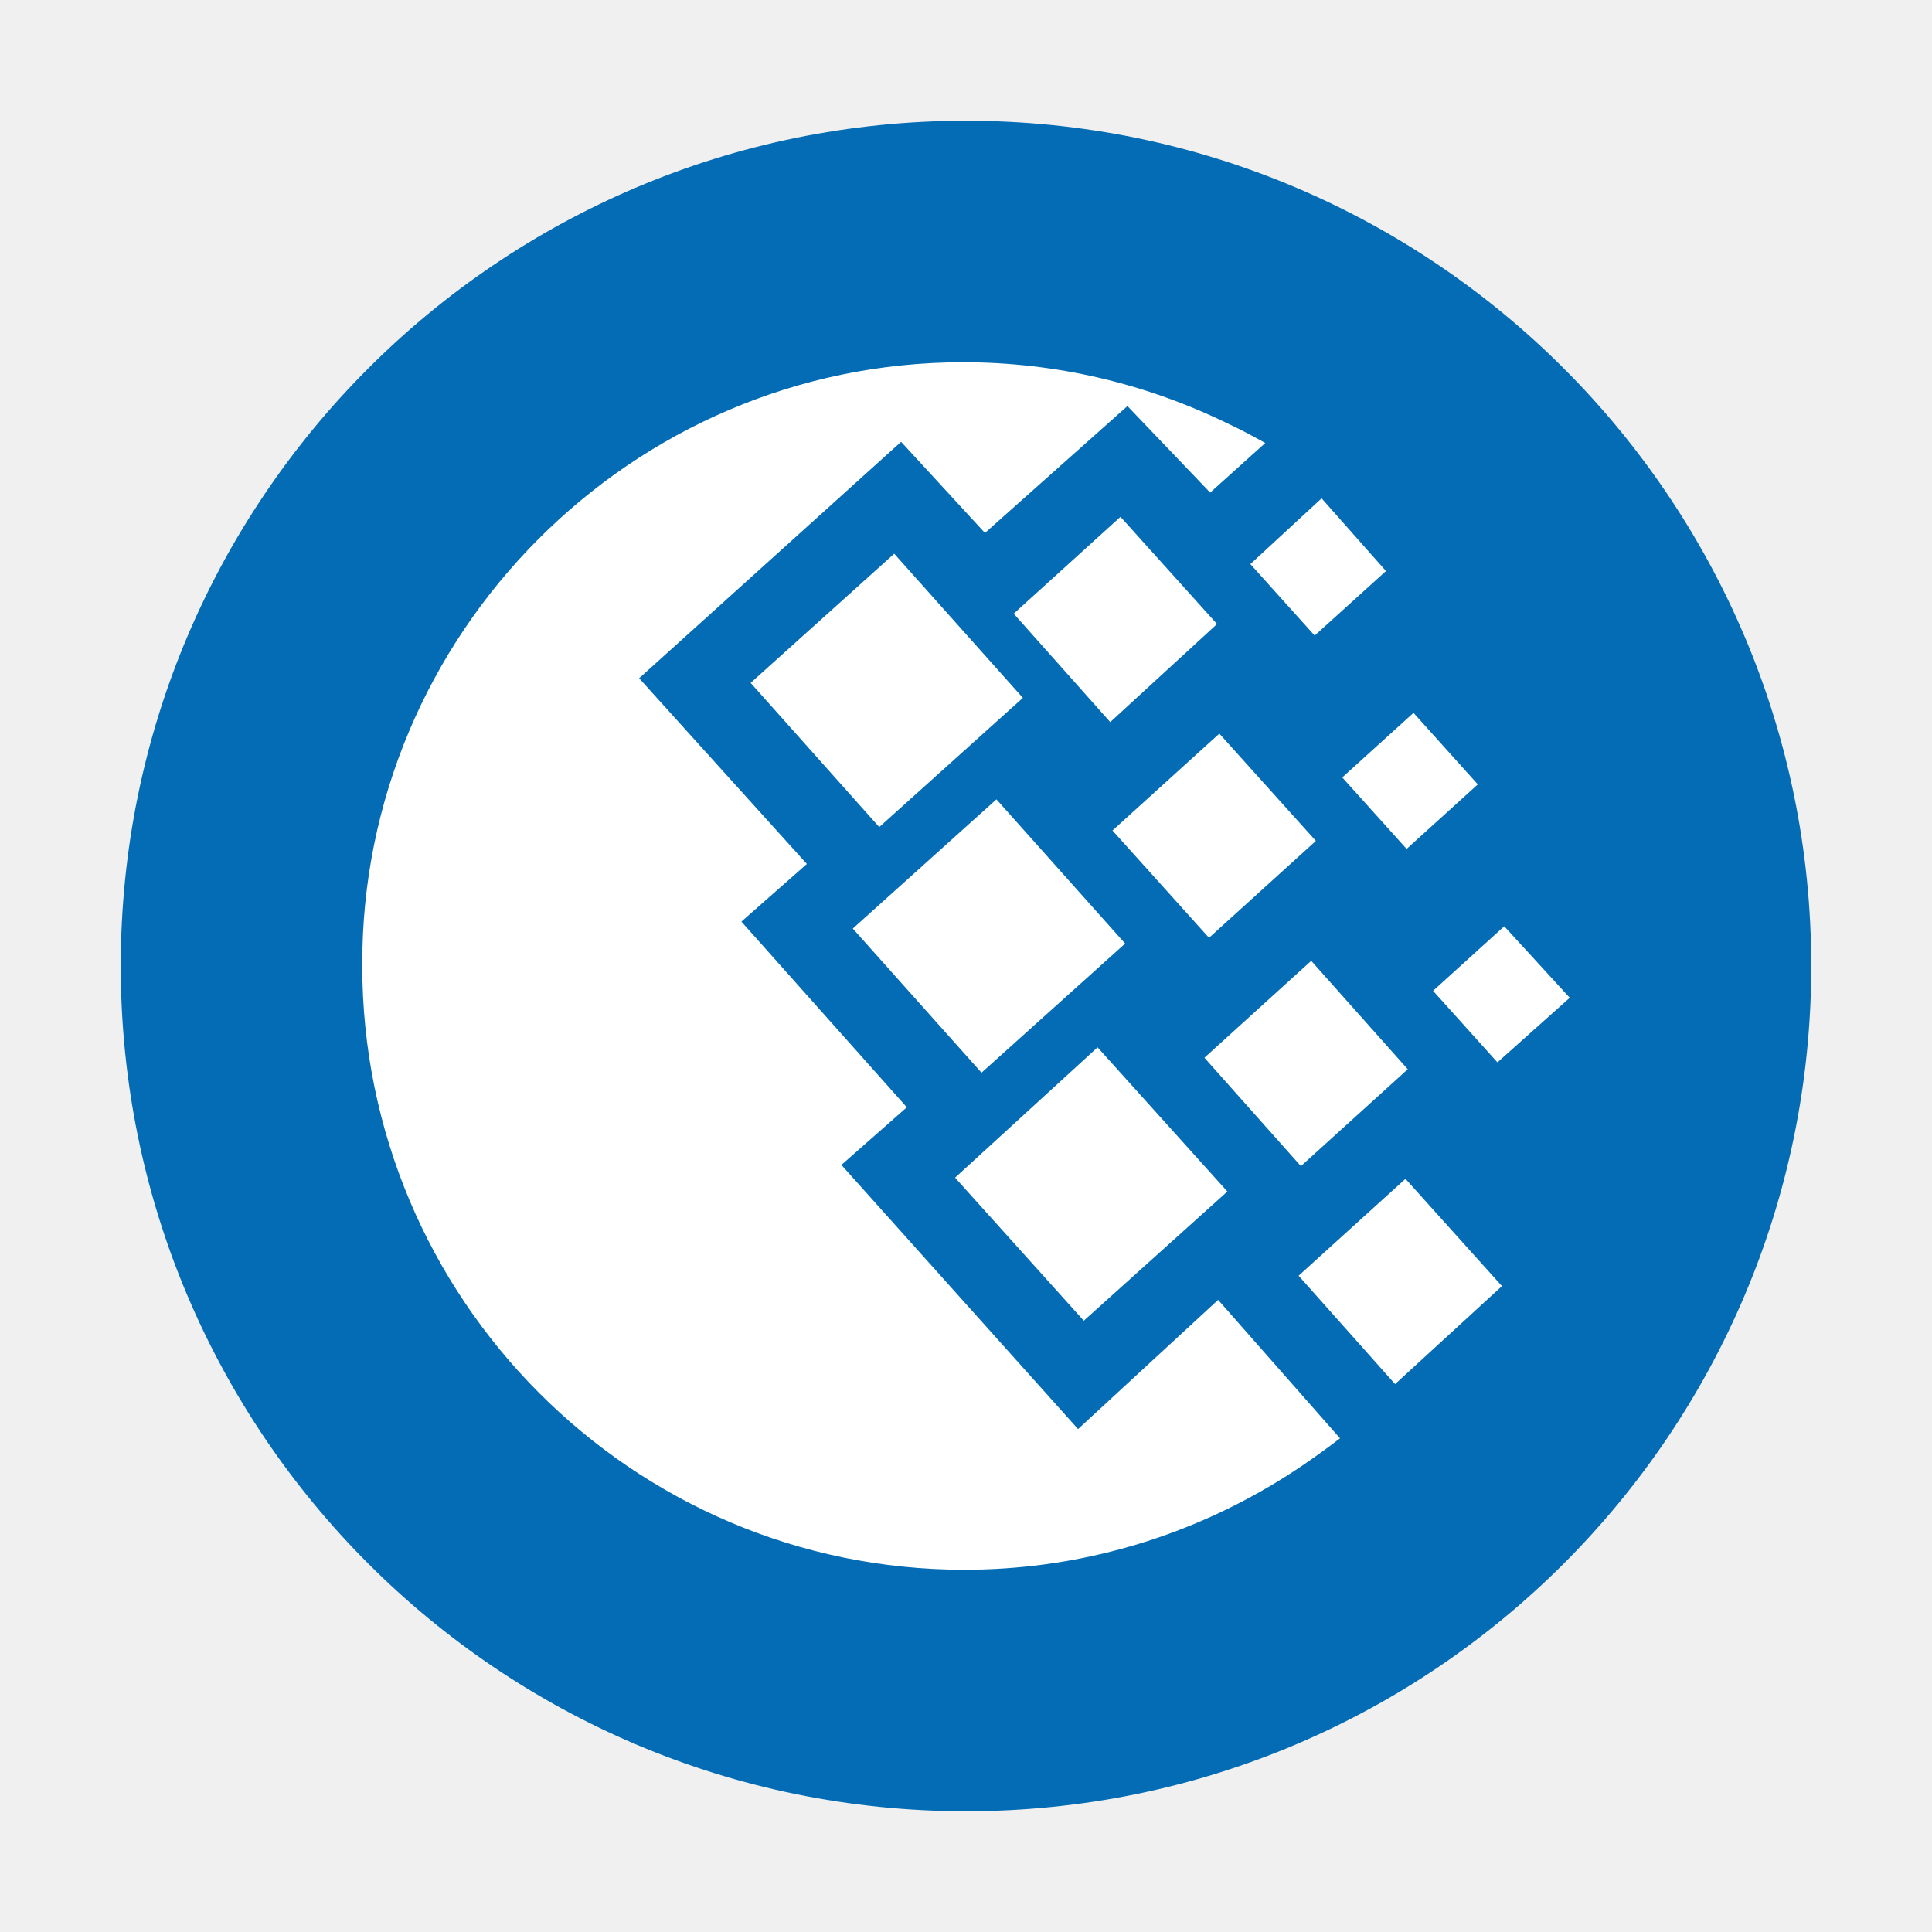
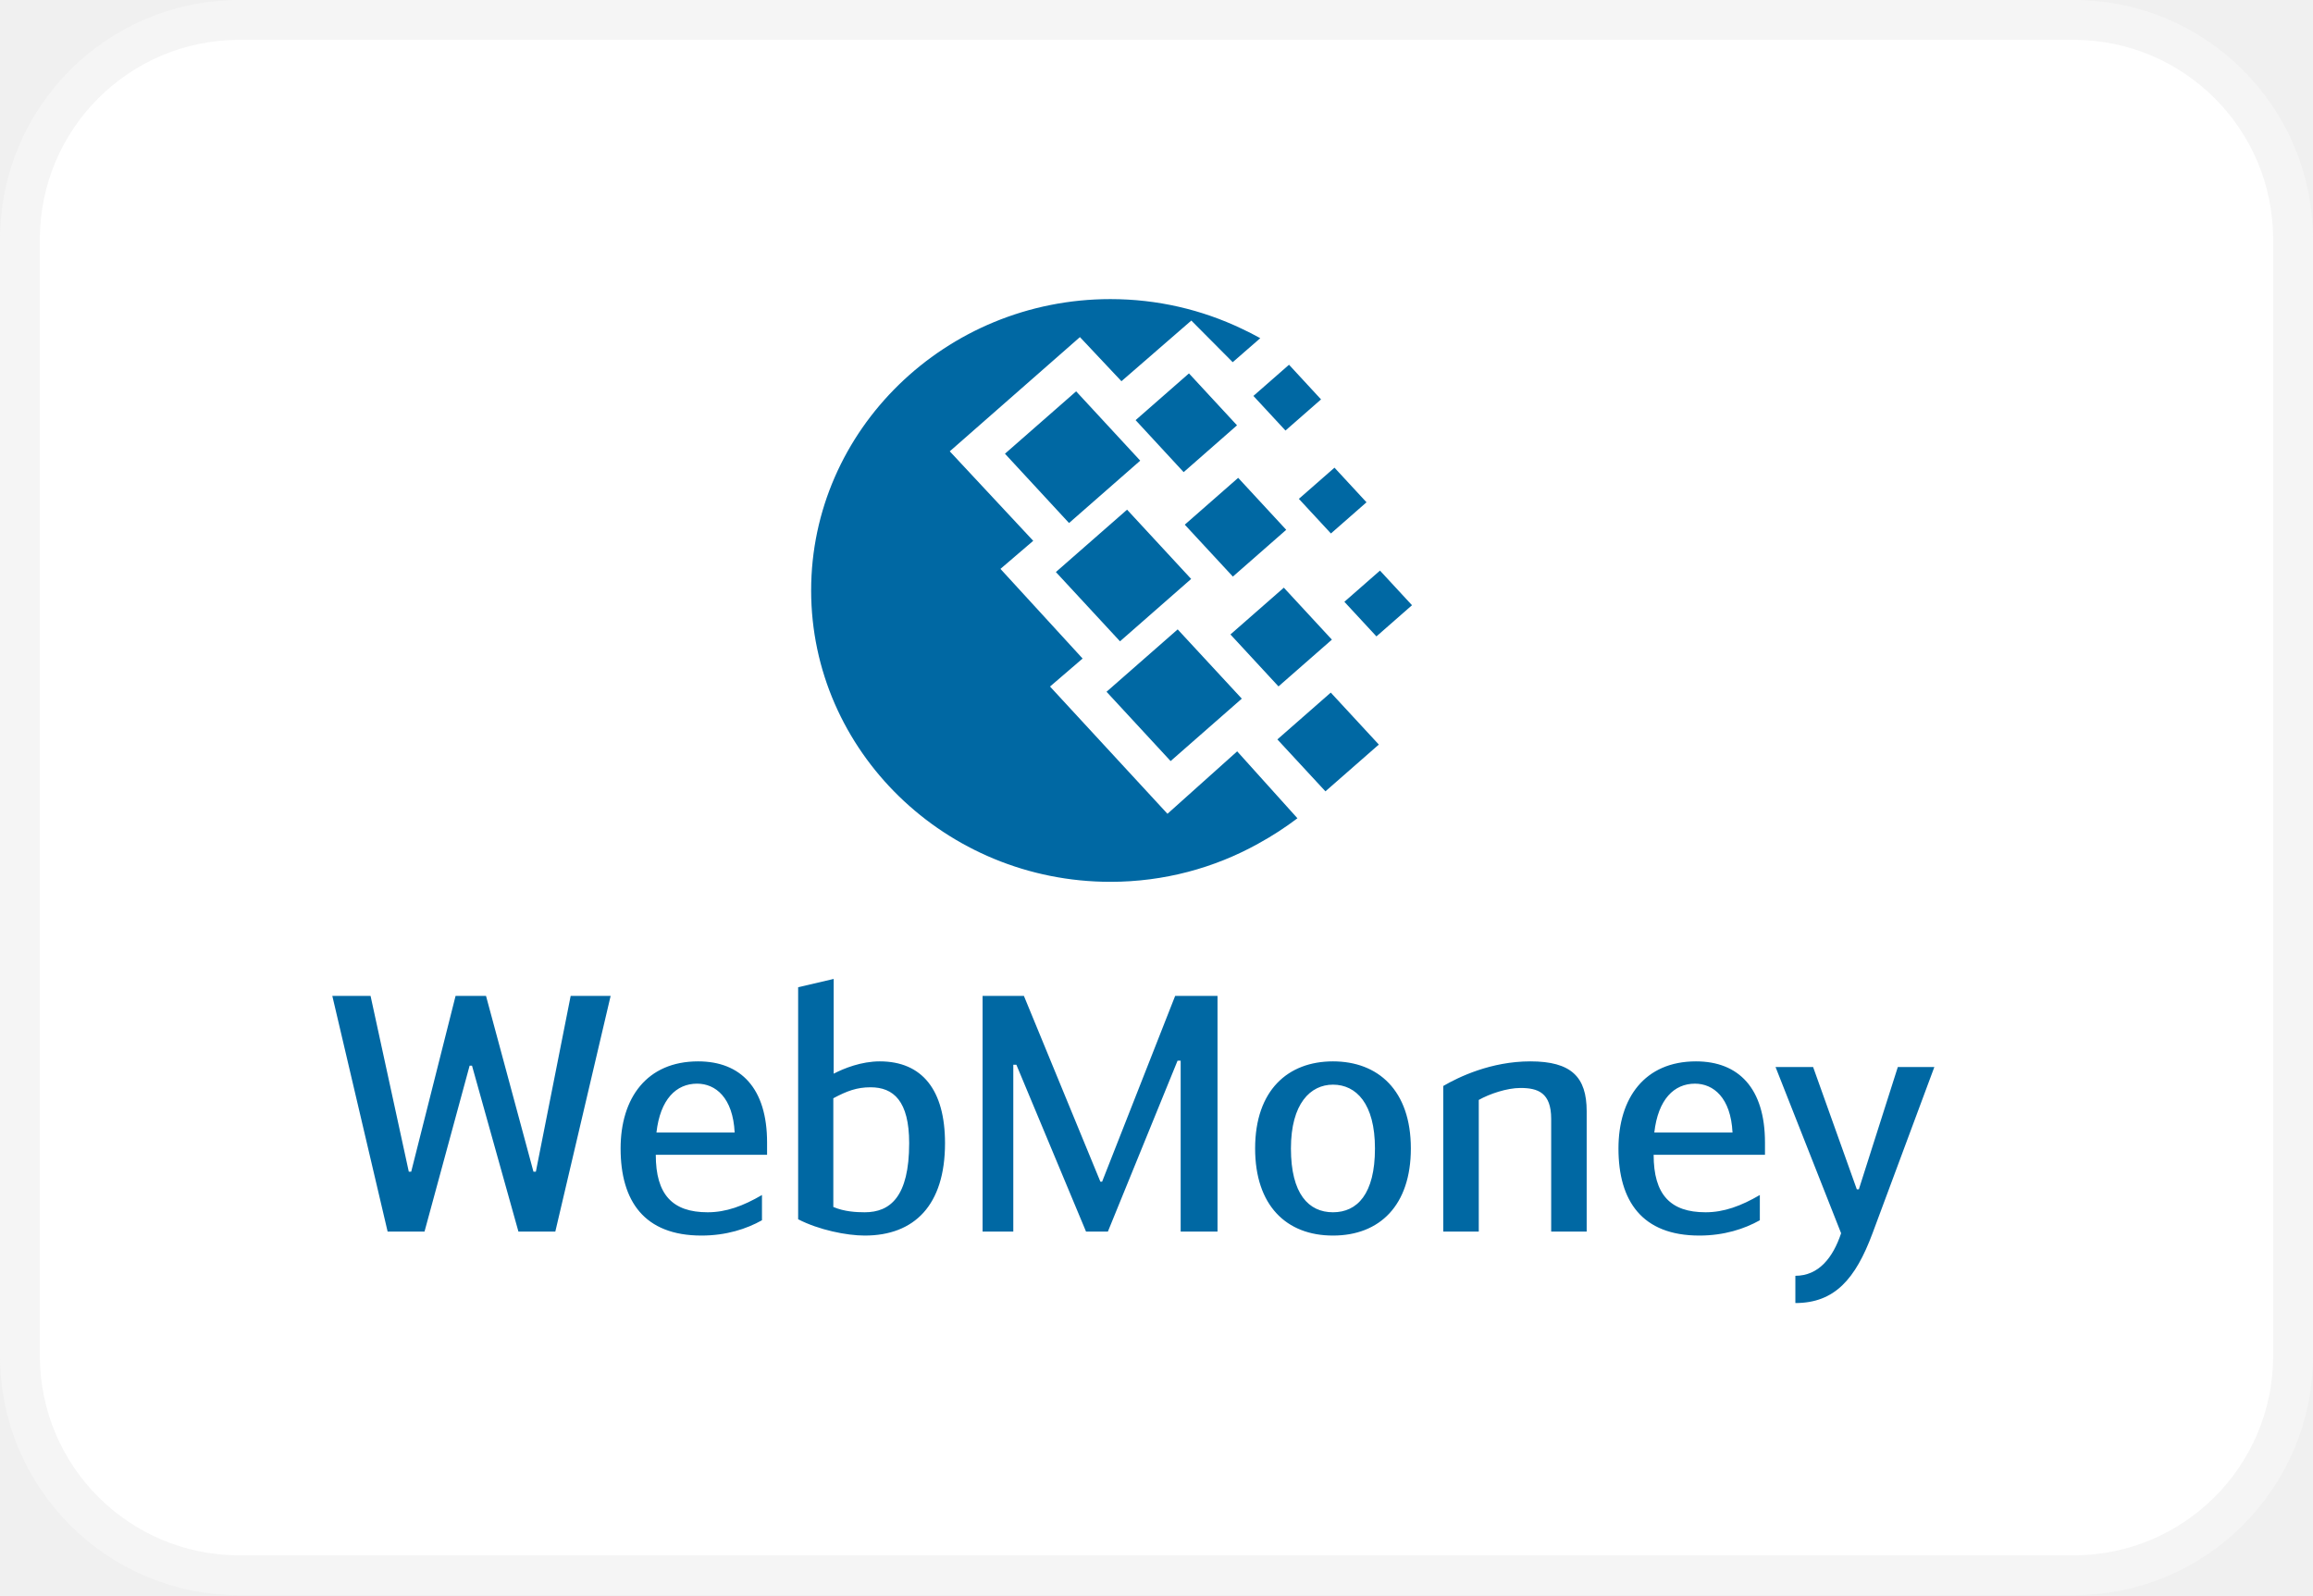
- <svg xmlns="http://www.w3.org/2000/svg" width="32" height="32" viewBox="0 0 32 32" fill="none">
-   <circle cx="16" cy="16" r="14" fill="#036CB5" />
-   <path d="M15.952 6C17.513 6 18.997 6.363 20.329 7.012C20.538 7.108 20.749 7.223 20.957 7.337L20.044 8.159L18.674 6.726L16.314 8.827L14.925 7.318L10.586 11.234L13.364 14.31L12.28 15.265L15.02 18.34L13.936 19.295L17.856 23.67L20.176 21.53L22.195 23.823C21.795 24.129 21.357 24.435 20.882 24.702C19.435 25.523 17.76 26 15.972 26C10.472 26 6 21.512 6 15.991C5.981 10.508 10.453 6 15.952 6ZM14.125 15.38L16.504 13.24L18.636 15.628L16.257 17.767L14.125 15.38ZM15.819 19.506L18.179 17.347L20.329 19.735L17.951 21.875L15.819 19.506ZM12.433 11.311L14.811 9.171L16.942 11.559L14.563 13.699L12.433 11.311ZM16.79 10.164L18.559 8.56L20.158 10.336L18.389 11.96L16.79 10.164ZM19.949 17.519L21.718 15.914L23.317 17.71L21.547 19.315L19.949 17.519ZM21.509 21.13L23.279 19.525L24.877 21.302L23.107 22.925L21.509 21.13ZM22.232 12.877L23.412 11.807L24.477 12.992L23.298 14.061L22.232 12.877ZM20.71 9.343L21.89 8.254L22.956 9.458L21.775 10.527L20.71 9.343ZM23.736 16.411L24.915 15.342L26 16.526L24.802 17.596L23.736 16.411ZM18.426 13.756L20.196 12.151L21.795 13.928L20.025 15.533L18.426 13.756Z" fill="white" />
+ <svg xmlns="http://www.w3.org/2000/svg" width="58" height="40" viewBox="0 0 58 40" fill="none">
+   <rect x="0.5" y="0.5" width="57" height="39" rx="5.5" fill="white" />
+   <rect x="0.5" y="0.5" width="57" height="39" rx="5.5" stroke="#F5F5F5" />
+   <path fill-rule="evenodd" clip-rule="evenodd" d="M20.905 26.923C21.162 26.789 21.598 26.614 22.061 26.614C23.123 26.614 23.697 27.331 23.697 28.665C23.697 30.223 22.926 30.982 21.684 30.982C21.23 30.982 20.528 30.84 20.014 30.573V24.755L20.905 24.547V26.923ZM20.896 30.265C21.17 30.382 21.47 30.398 21.684 30.398C22.318 30.398 22.798 30.015 22.798 28.665C22.798 27.606 22.404 27.264 21.83 27.264C21.487 27.264 21.239 27.356 20.896 27.539V30.265ZM11.776 26.722H11.836L13 30.882H13.925L15.312 24.972H14.31L13.437 29.381H13.377L12.187 24.972H11.424L10.311 29.381H10.251L9.292 24.972H8.333L9.72 30.882H10.645L11.776 26.722ZM19.107 30.598V29.965C18.636 30.24 18.208 30.398 17.745 30.398C16.863 30.398 16.444 29.956 16.444 28.956H19.235V28.648C19.235 27.289 18.576 26.614 17.506 26.614C16.221 26.614 15.562 27.531 15.562 28.798C15.562 30.115 16.153 30.982 17.591 30.982C18.208 30.982 18.722 30.815 19.107 30.598ZM18.422 28.398H16.461C16.555 27.564 16.957 27.173 17.48 27.173C17.942 27.173 18.379 27.523 18.422 28.398ZM27.636 29.631H27.593L25.675 24.972H24.639V30.882H25.409V26.698H25.486L27.233 30.882H27.781L29.528 26.597H29.606V30.882H30.53V24.972H29.468L27.636 29.631ZM31.473 28.798C31.473 27.339 32.295 26.614 33.425 26.614C34.555 26.614 35.378 27.339 35.378 28.798C35.378 30.223 34.598 30.982 33.425 30.982C32.252 30.982 31.473 30.223 31.473 28.798ZM34.478 28.798C34.478 27.673 34.007 27.198 33.425 27.198C32.86 27.198 32.371 27.673 32.371 28.798C32.371 29.94 32.817 30.398 33.425 30.398C34.033 30.398 34.478 29.94 34.478 28.798ZM38.374 26.614C37.39 26.614 36.576 27.006 36.191 27.231V30.882H37.081V27.581C37.347 27.431 37.784 27.281 38.126 27.281C38.563 27.281 38.897 27.398 38.897 28.056V30.882H39.787V27.864C39.787 27.006 39.402 26.614 38.374 26.614ZM44.129 29.965V30.598C43.744 30.815 43.23 30.982 42.613 30.982C41.175 30.982 40.584 30.115 40.584 28.798C40.584 27.531 41.243 26.614 42.528 26.614C43.598 26.614 44.258 27.289 44.258 28.648V28.956H41.466C41.466 29.956 41.886 30.398 42.768 30.398C43.23 30.398 43.658 30.24 44.129 29.965ZM41.483 28.398H43.444C43.401 27.523 42.964 27.173 42.502 27.173C41.98 27.173 41.578 27.564 41.483 28.398ZM48.505 26.756H47.589L46.612 29.823H46.561L45.465 26.756H44.523L46.167 30.924C45.962 31.54 45.602 31.991 45.02 31.991V32.674C46.004 32.674 46.527 32.074 46.955 30.924L48.505 26.756Z" fill="#0068A3" />
+   <path fill-rule="evenodd" clip-rule="evenodd" d="M27.845 7.5C29.024 7.5 30.14 7.767 31.134 8.241C31.29 8.313 31.446 8.393 31.602 8.48L30.911 9.082L29.873 8.038L28.121 9.559L27.08 8.453L23.816 11.317L25.909 13.561L25.087 14.265L27.147 16.513L26.33 17.215L29.275 20.406L31.023 18.84L32.534 20.518C32.234 20.746 31.906 20.96 31.545 21.158C30.453 21.764 29.189 22.112 27.845 22.112C23.711 22.112 20.34 18.829 20.34 14.806C20.34 10.782 23.711 7.5 27.845 7.5ZM26.477 14.344L28.262 12.78L29.869 14.517L28.085 16.081L26.477 14.344ZM29.531 15.782L27.747 17.346L29.354 19.084L31.139 17.519L29.531 15.782ZM25.2 11.377L26.985 9.813L28.592 11.551L26.807 13.115L25.2 11.377ZM29.814 9.363L28.476 10.535L29.681 11.839L31.019 10.665L29.814 9.363ZM30.854 15.909L32.193 14.736L33.398 16.039L32.059 17.212L30.854 15.909ZM33.37 17.367L32.031 18.541L33.236 19.843L34.575 18.67L33.37 17.367ZM32.57 12.509L33.463 11.727L34.266 12.595L33.374 13.377L32.57 12.509ZM32.323 9.146L31.43 9.928L32.234 10.796L33.126 10.015L32.323 9.146ZM33.711 15.09L34.604 14.308L35.407 15.176L34.515 15.958L33.711 15.09ZM31.048 11.982L29.709 13.156L30.915 14.458L32.253 13.285L31.048 11.982Z" fill="#0068A3" />
</svg>
